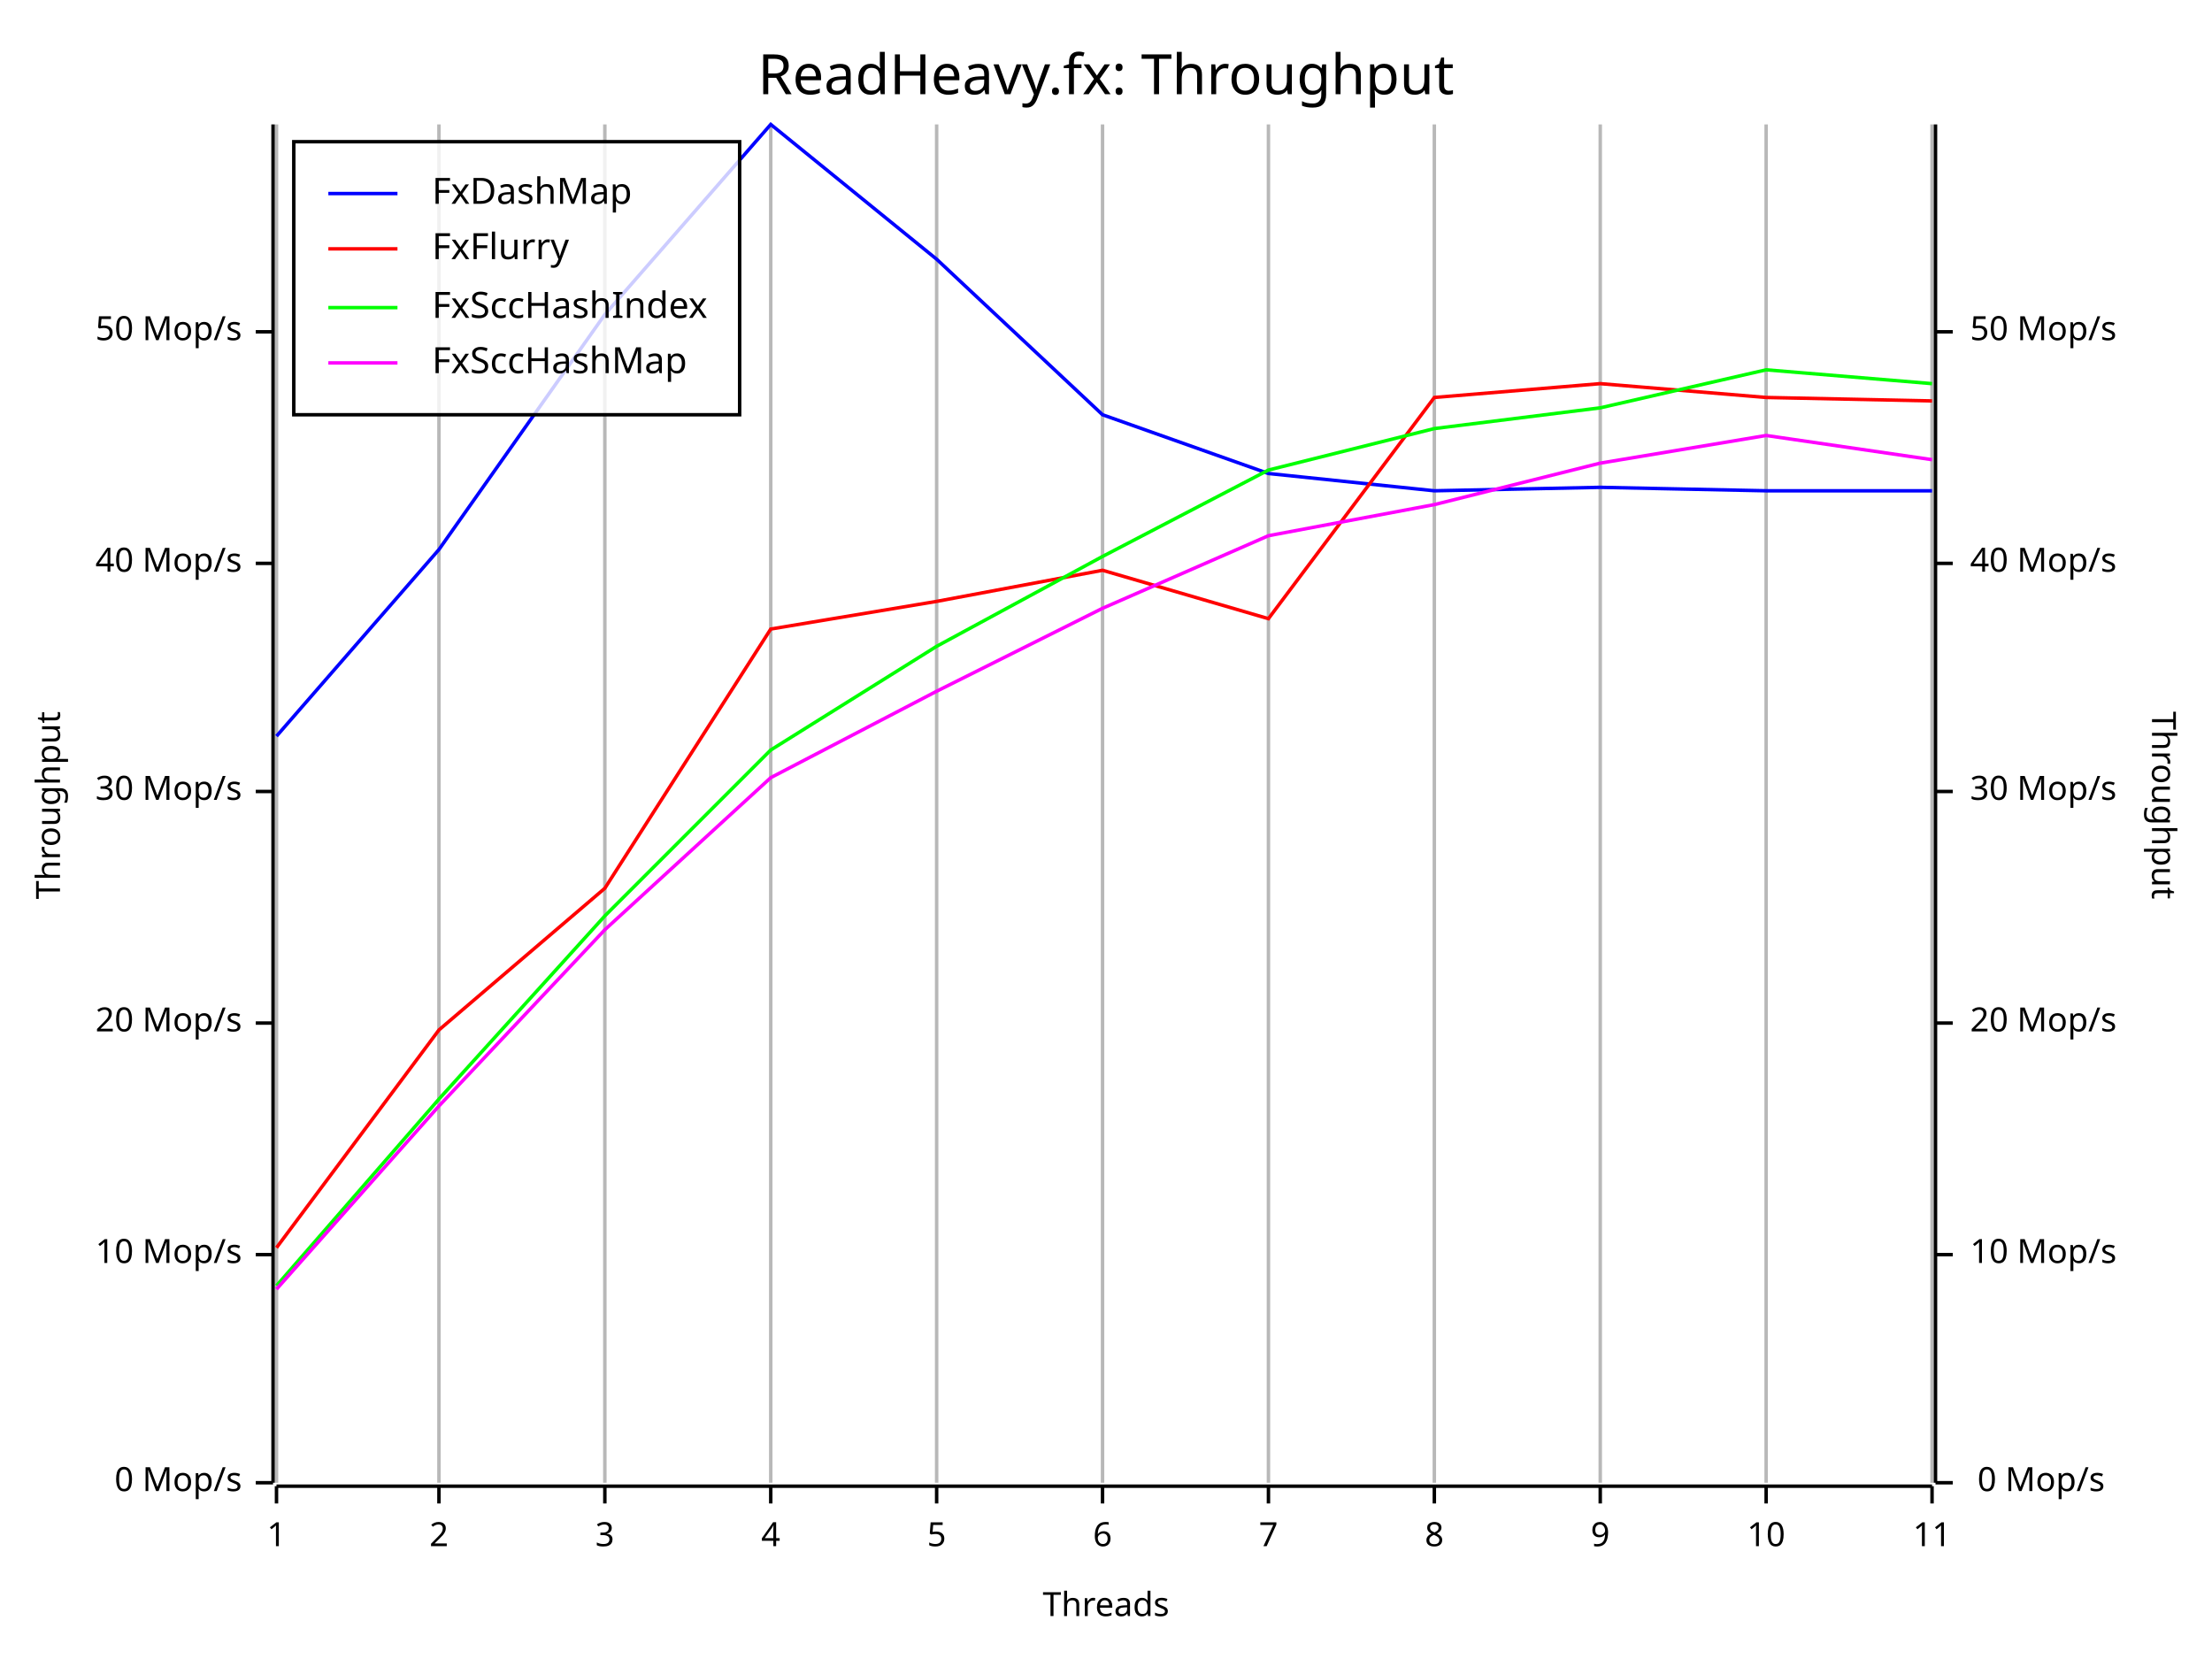
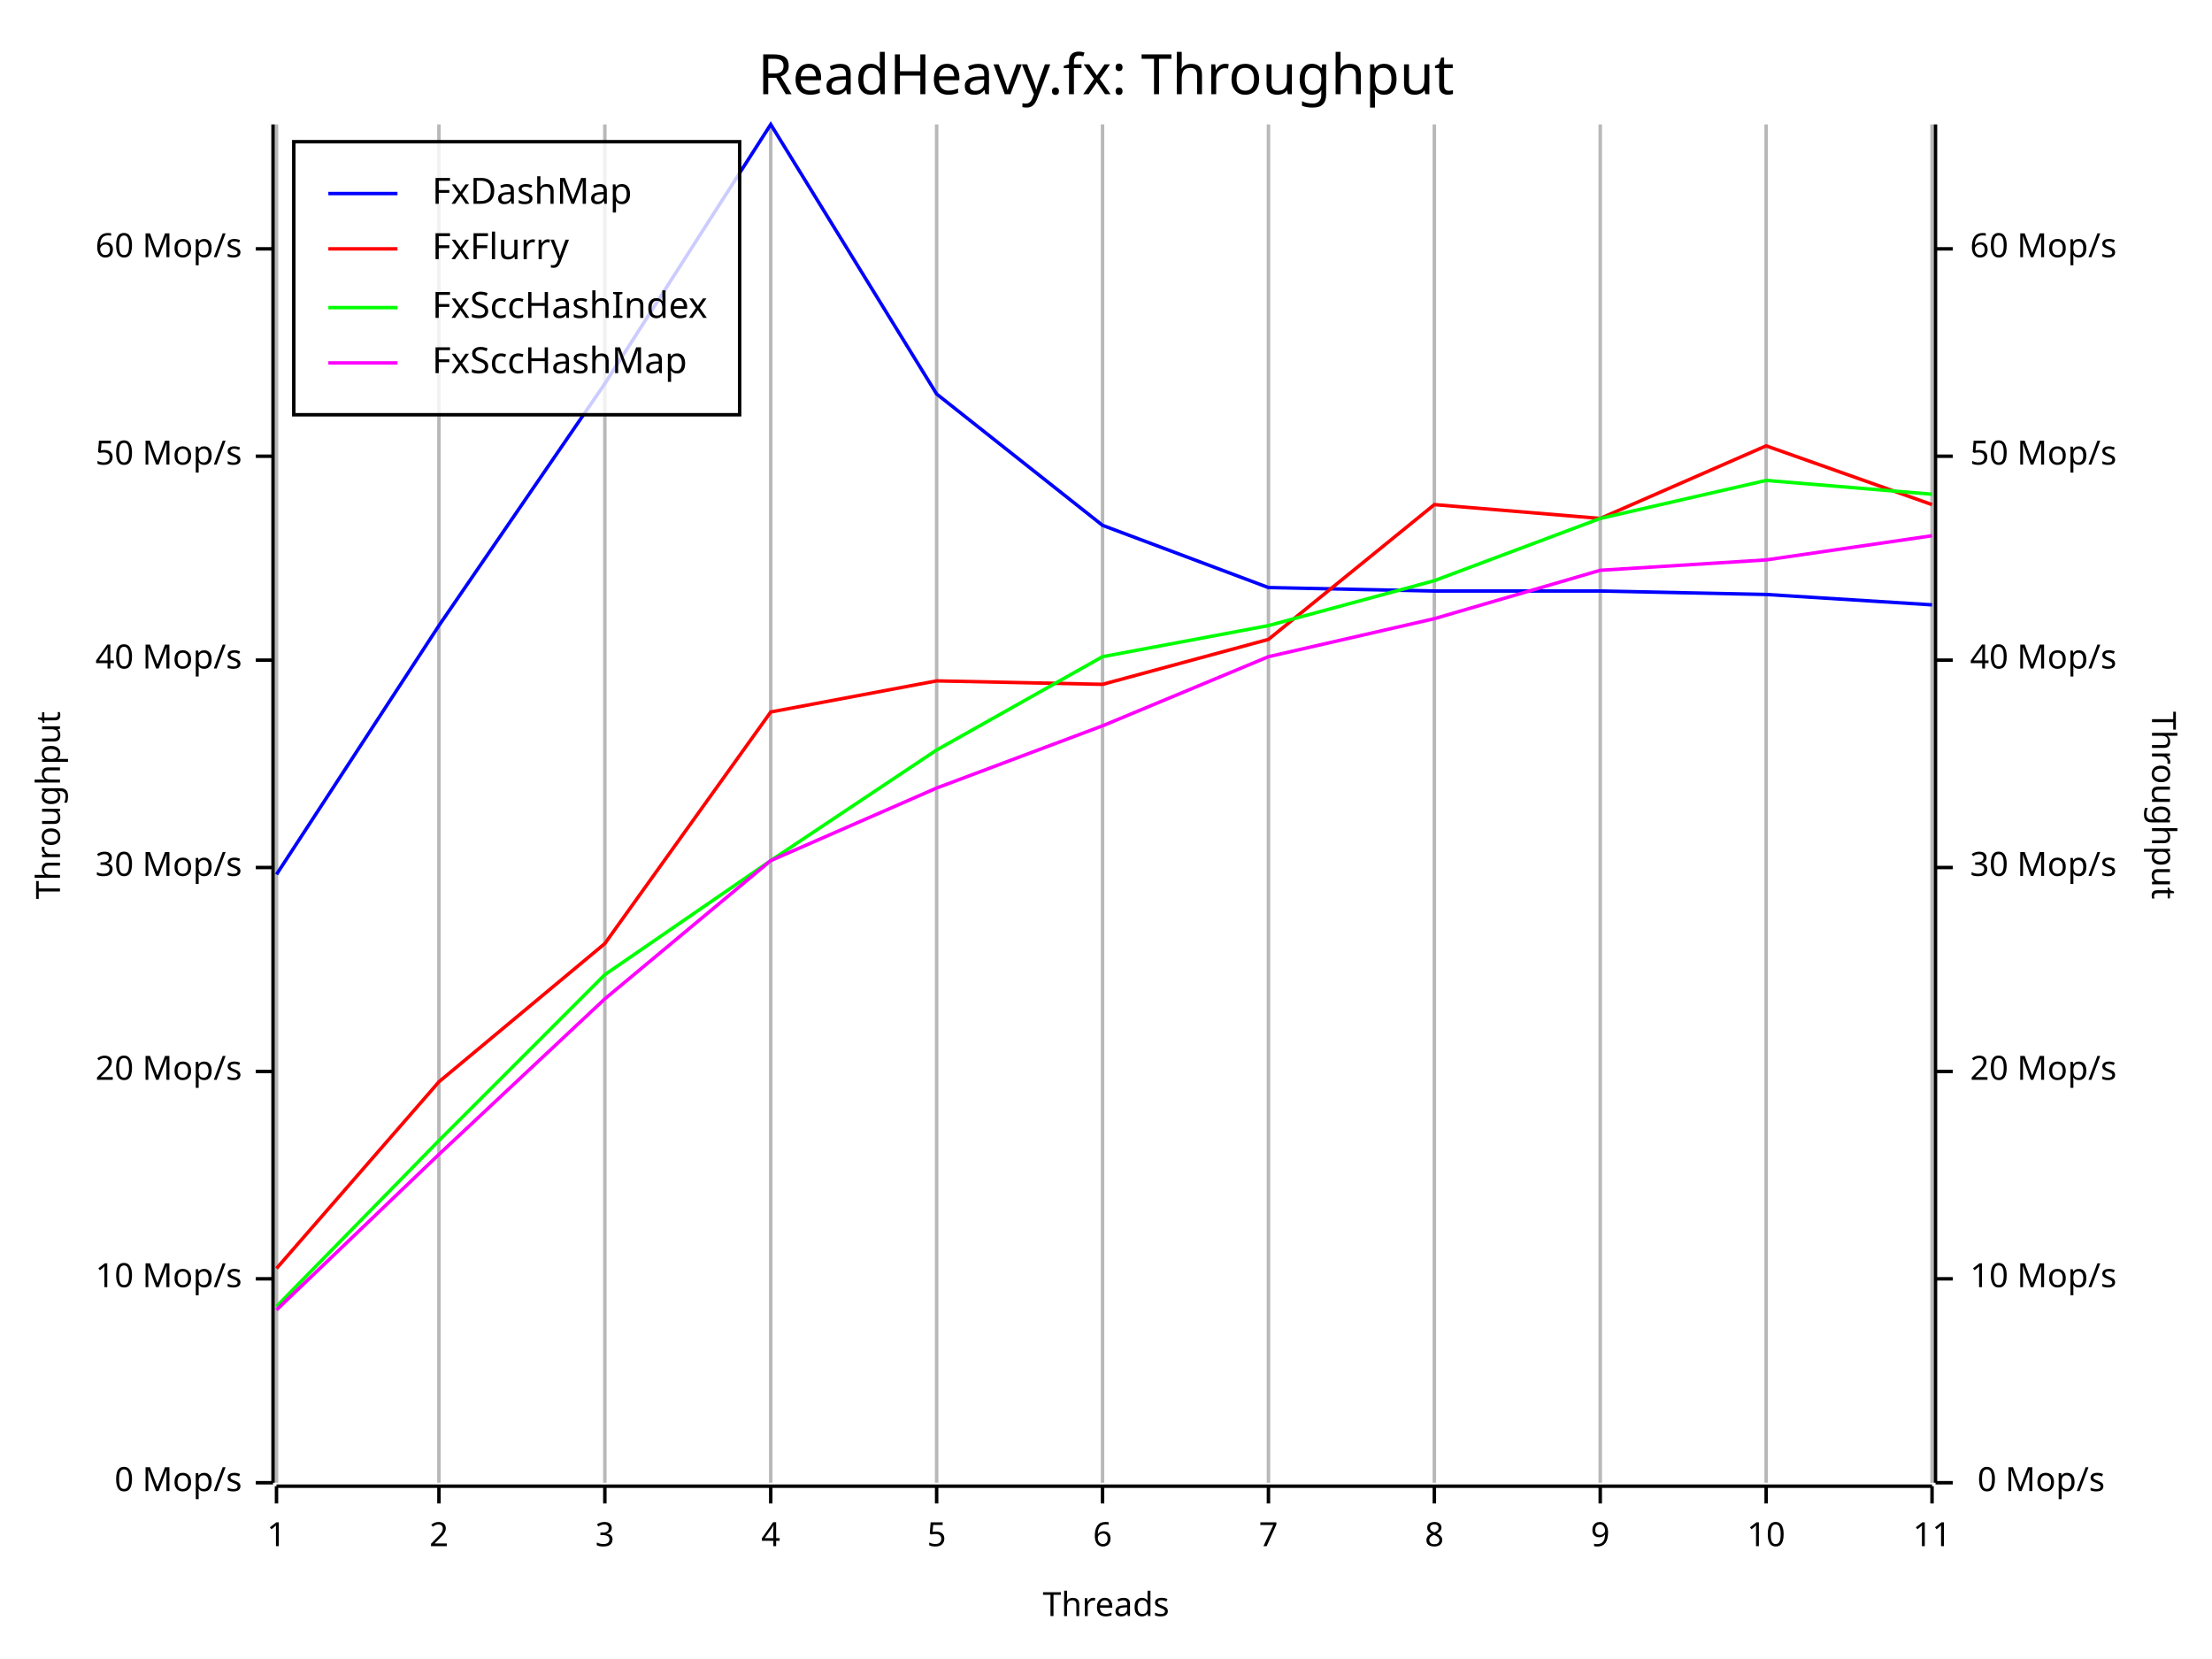
<svg xmlns="http://www.w3.org/2000/svg" width="640" height="480" viewBox="0 0 640 480">
  <rect x="0" y="0" width="640" height="480" opacity="1" fill="#FFFFFF" stroke="none" />
  <text x="320" y="15" dy="0.76em" text-anchor="middle" font-family="Fira Code" font-size="16.129" opacity="1" fill="#000000">
ReadHeavy.fx: Throughput
</text>
  <line opacity="0.1" stroke="#000000" stroke-width="1" x1="80" y1="429" x2="80" y2="36" />
  <line opacity="0.1" stroke="#000000" stroke-width="1" x1="127" y1="429" x2="127" y2="36" />
  <line opacity="0.1" stroke="#000000" stroke-width="1" x1="175" y1="429" x2="175" y2="36" />
  <line opacity="0.1" stroke="#000000" stroke-width="1" x1="223" y1="429" x2="223" y2="36" />
  <line opacity="0.1" stroke="#000000" stroke-width="1" x1="271" y1="429" x2="271" y2="36" />
  <line opacity="0.1" stroke="#000000" stroke-width="1" x1="319" y1="429" x2="319" y2="36" />
  <line opacity="0.1" stroke="#000000" stroke-width="1" x1="367" y1="429" x2="367" y2="36" />
  <line opacity="0.1" stroke="#000000" stroke-width="1" x1="415" y1="429" x2="415" y2="36" />
  <line opacity="0.1" stroke="#000000" stroke-width="1" x1="463" y1="429" x2="463" y2="36" />
  <line opacity="0.1" stroke="#000000" stroke-width="1" x1="511" y1="429" x2="511" y2="36" />
  <line opacity="0.1" stroke="#000000" stroke-width="1" x1="559" y1="429" x2="559" y2="36" />
  <text x="10" y="233" dy="0.76em" text-anchor="middle" font-family="sans-serif" font-size="9.677" opacity="1" fill="#000000" transform="rotate(270, 10, 233)">
Throughput
</text>
  <text x="320" y="470" dy="-0.5ex" text-anchor="middle" font-family="sans-serif" font-size="9.677" opacity="1" fill="#000000">
Threads
</text>
  <text x="630" y="233" dy="0.76em" text-anchor="middle" font-family="sans-serif" font-size="9.677" opacity="1" fill="#000000" transform="rotate(90, 630, 233)">
Throughput
</text>
  <line opacity="0.2" stroke="#000000" stroke-width="1" x1="80" y1="429" x2="80" y2="36" />
  <line opacity="0.2" stroke="#000000" stroke-width="1" x1="127" y1="429" x2="127" y2="36" />
  <line opacity="0.2" stroke="#000000" stroke-width="1" x1="175" y1="429" x2="175" y2="36" />
  <line opacity="0.2" stroke="#000000" stroke-width="1" x1="223" y1="429" x2="223" y2="36" />
  <line opacity="0.2" stroke="#000000" stroke-width="1" x1="271" y1="429" x2="271" y2="36" />
  <line opacity="0.2" stroke="#000000" stroke-width="1" x1="319" y1="429" x2="319" y2="36" />
  <line opacity="0.2" stroke="#000000" stroke-width="1" x1="367" y1="429" x2="367" y2="36" />
  <line opacity="0.2" stroke="#000000" stroke-width="1" x1="415" y1="429" x2="415" y2="36" />
  <line opacity="0.2" stroke="#000000" stroke-width="1" x1="463" y1="429" x2="463" y2="36" />
  <line opacity="0.2" stroke="#000000" stroke-width="1" x1="511" y1="429" x2="511" y2="36" />
  <line opacity="0.2" stroke="#000000" stroke-width="1" x1="559" y1="429" x2="559" y2="36" />
  <polyline fill="none" opacity="1" stroke="#000000" stroke-width="1" points="79,36 79,429 " />
  <text x="70" y="429" dy="0.5ex" text-anchor="end" font-family="sans-serif" font-size="9.677" opacity="1" fill="#000000">
0 Mop/s
</text>
  <polyline fill="none" opacity="1" stroke="#000000" stroke-width="1" points="74,429 79,429 " />
-   <text x="70" y="363" dy="0.5ex" text-anchor="end" font-family="sans-serif" font-size="9.677" opacity="1" fill="#000000">
+   <text x="70" y="370" dy="0.5ex" text-anchor="end" font-family="sans-serif" font-size="9.677" opacity="1" fill="#000000">
10 Mop/s
</text>
-   <polyline fill="none" opacity="1" stroke="#000000" stroke-width="1" points="74,363 79,363 " />
-   <text x="70" y="296" dy="0.5ex" text-anchor="end" font-family="sans-serif" font-size="9.677" opacity="1" fill="#000000">
+   <polyline fill="none" opacity="1" stroke="#000000" stroke-width="1" points="74,370 79,370 " />
+   <text x="70" y="310" dy="0.5ex" text-anchor="end" font-family="sans-serif" font-size="9.677" opacity="1" fill="#000000">
20 Mop/s
</text>
-   <polyline fill="none" opacity="1" stroke="#000000" stroke-width="1" points="74,296 79,296 " />
-   <text x="70" y="229" dy="0.5ex" text-anchor="end" font-family="sans-serif" font-size="9.677" opacity="1" fill="#000000">
+   <polyline fill="none" opacity="1" stroke="#000000" stroke-width="1" points="74,310 79,310 " />
+   <text x="70" y="251" dy="0.5ex" text-anchor="end" font-family="sans-serif" font-size="9.677" opacity="1" fill="#000000">
30 Mop/s
</text>
-   <polyline fill="none" opacity="1" stroke="#000000" stroke-width="1" points="74,229 79,229 " />
-   <text x="70" y="163" dy="0.5ex" text-anchor="end" font-family="sans-serif" font-size="9.677" opacity="1" fill="#000000">
+   <polyline fill="none" opacity="1" stroke="#000000" stroke-width="1" points="74,251 79,251 " />
+   <text x="70" y="191" dy="0.5ex" text-anchor="end" font-family="sans-serif" font-size="9.677" opacity="1" fill="#000000">
40 Mop/s
</text>
-   <polyline fill="none" opacity="1" stroke="#000000" stroke-width="1" points="74,163 79,163 " />
-   <text x="70" y="96" dy="0.5ex" text-anchor="end" font-family="sans-serif" font-size="9.677" opacity="1" fill="#000000">
+   <polyline fill="none" opacity="1" stroke="#000000" stroke-width="1" points="74,191 79,191 " />
+   <text x="70" y="132" dy="0.5ex" text-anchor="end" font-family="sans-serif" font-size="9.677" opacity="1" fill="#000000">
50 Mop/s
</text>
-   <polyline fill="none" opacity="1" stroke="#000000" stroke-width="1" points="74,96 79,96 " />
+   <polyline fill="none" opacity="1" stroke="#000000" stroke-width="1" points="74,132 79,132 " />
+   <text x="70" y="72" dy="0.5ex" text-anchor="end" font-family="sans-serif" font-size="9.677" opacity="1" fill="#000000">
+ 60 Mop/s
+ </text>
+   <polyline fill="none" opacity="1" stroke="#000000" stroke-width="1" points="74,72 79,72 " />
  <polyline fill="none" opacity="1" stroke="#000000" stroke-width="1" points="80,430 559,430 " />
  <text x="80" y="440" dy="0.76em" text-anchor="middle" font-family="sans-serif" font-size="9.677" opacity="1" fill="#000000">
1
</text>
  <polyline fill="none" opacity="1" stroke="#000000" stroke-width="1" points="80,430 80,435 " />
  <text x="127" y="440" dy="0.76em" text-anchor="middle" font-family="sans-serif" font-size="9.677" opacity="1" fill="#000000">
2
</text>
  <polyline fill="none" opacity="1" stroke="#000000" stroke-width="1" points="127,430 127,435 " />
  <text x="175" y="440" dy="0.76em" text-anchor="middle" font-family="sans-serif" font-size="9.677" opacity="1" fill="#000000">
3
</text>
  <polyline fill="none" opacity="1" stroke="#000000" stroke-width="1" points="175,430 175,435 " />
  <text x="223" y="440" dy="0.76em" text-anchor="middle" font-family="sans-serif" font-size="9.677" opacity="1" fill="#000000">
4
</text>
  <polyline fill="none" opacity="1" stroke="#000000" stroke-width="1" points="223,430 223,435 " />
  <text x="271" y="440" dy="0.76em" text-anchor="middle" font-family="sans-serif" font-size="9.677" opacity="1" fill="#000000">
5
</text>
  <polyline fill="none" opacity="1" stroke="#000000" stroke-width="1" points="271,430 271,435 " />
  <text x="319" y="440" dy="0.76em" text-anchor="middle" font-family="sans-serif" font-size="9.677" opacity="1" fill="#000000">
6
</text>
  <polyline fill="none" opacity="1" stroke="#000000" stroke-width="1" points="319,430 319,435 " />
  <text x="367" y="440" dy="0.76em" text-anchor="middle" font-family="sans-serif" font-size="9.677" opacity="1" fill="#000000">
7
</text>
  <polyline fill="none" opacity="1" stroke="#000000" stroke-width="1" points="367,430 367,435 " />
  <text x="415" y="440" dy="0.76em" text-anchor="middle" font-family="sans-serif" font-size="9.677" opacity="1" fill="#000000">
8
</text>
  <polyline fill="none" opacity="1" stroke="#000000" stroke-width="1" points="415,430 415,435 " />
  <text x="463" y="440" dy="0.76em" text-anchor="middle" font-family="sans-serif" font-size="9.677" opacity="1" fill="#000000">
9
</text>
  <polyline fill="none" opacity="1" stroke="#000000" stroke-width="1" points="463,430 463,435 " />
  <text x="511" y="440" dy="0.76em" text-anchor="middle" font-family="sans-serif" font-size="9.677" opacity="1" fill="#000000">
10
</text>
  <polyline fill="none" opacity="1" stroke="#000000" stroke-width="1" points="511,430 511,435 " />
  <text x="559" y="440" dy="0.76em" text-anchor="middle" font-family="sans-serif" font-size="9.677" opacity="1" fill="#000000">
11
</text>
  <polyline fill="none" opacity="1" stroke="#000000" stroke-width="1" points="559,430 559,435 " />
  <polyline fill="none" opacity="1" stroke="#000000" stroke-width="1" points="560,36 560,429 " />
  <text x="609" y="429" dy="0.5ex" text-anchor="end" font-family="sans-serif" font-size="9.677" opacity="1" fill="#000000">
0 Mop/s
</text>
  <polyline fill="none" opacity="1" stroke="#000000" stroke-width="1" points="560,429 565,429 " />
-   <text x="570" y="363" dy="0.5ex" text-anchor="start" font-family="sans-serif" font-size="9.677" opacity="1" fill="#000000">
+   <text x="570" y="370" dy="0.5ex" text-anchor="start" font-family="sans-serif" font-size="9.677" opacity="1" fill="#000000">
10 Mop/s
</text>
-   <polyline fill="none" opacity="1" stroke="#000000" stroke-width="1" points="560,363 565,363 " />
-   <text x="570" y="296" dy="0.5ex" text-anchor="start" font-family="sans-serif" font-size="9.677" opacity="1" fill="#000000">
+   <polyline fill="none" opacity="1" stroke="#000000" stroke-width="1" points="560,370 565,370 " />
+   <text x="570" y="310" dy="0.5ex" text-anchor="start" font-family="sans-serif" font-size="9.677" opacity="1" fill="#000000">
20 Mop/s
</text>
-   <polyline fill="none" opacity="1" stroke="#000000" stroke-width="1" points="560,296 565,296 " />
-   <text x="570" y="229" dy="0.5ex" text-anchor="start" font-family="sans-serif" font-size="9.677" opacity="1" fill="#000000">
+   <polyline fill="none" opacity="1" stroke="#000000" stroke-width="1" points="560,310 565,310 " />
+   <text x="570" y="251" dy="0.5ex" text-anchor="start" font-family="sans-serif" font-size="9.677" opacity="1" fill="#000000">
30 Mop/s
</text>
-   <polyline fill="none" opacity="1" stroke="#000000" stroke-width="1" points="560,229 565,229 " />
-   <text x="570" y="163" dy="0.5ex" text-anchor="start" font-family="sans-serif" font-size="9.677" opacity="1" fill="#000000">
+   <polyline fill="none" opacity="1" stroke="#000000" stroke-width="1" points="560,251 565,251 " />
+   <text x="570" y="191" dy="0.5ex" text-anchor="start" font-family="sans-serif" font-size="9.677" opacity="1" fill="#000000">
40 Mop/s
</text>
-   <polyline fill="none" opacity="1" stroke="#000000" stroke-width="1" points="560,163 565,163 " />
-   <text x="570" y="96" dy="0.5ex" text-anchor="start" font-family="sans-serif" font-size="9.677" opacity="1" fill="#000000">
+   <polyline fill="none" opacity="1" stroke="#000000" stroke-width="1" points="560,191 565,191 " />
+   <text x="570" y="132" dy="0.5ex" text-anchor="start" font-family="sans-serif" font-size="9.677" opacity="1" fill="#000000">
50 Mop/s
</text>
-   <polyline fill="none" opacity="1" stroke="#000000" stroke-width="1" points="560,96 565,96 " />
-   <polyline fill="none" opacity="1" stroke="#0000FF" stroke-width="1" points="80,213 127,159 175,91 223,36 271,75 319,120 367,137 415,142 463,141 511,142 559,142 " />
-   <polyline fill="none" opacity="1" stroke="#FF0000" stroke-width="1" points="80,361 127,298 175,257 223,182 271,174 319,165 367,179 415,115 463,111 511,115 559,116 " />
-   <polyline fill="none" opacity="1" stroke="#00FF00" stroke-width="1" points="80,372 127,318 175,265 223,217 271,187 319,161 367,136 415,124 463,118 511,107 559,111 " />
-   <polyline fill="none" opacity="1" stroke="#FF00FF" stroke-width="1" points="80,373 127,320 175,269 223,225 271,200 319,176 367,155 415,146 463,134 511,126 559,133 " />
+   <polyline fill="none" opacity="1" stroke="#000000" stroke-width="1" points="560,132 565,132 " />
+   <text x="570" y="72" dy="0.5ex" text-anchor="start" font-family="sans-serif" font-size="9.677" opacity="1" fill="#000000">
+ 60 Mop/s
+ </text>
+   <polyline fill="none" opacity="1" stroke="#000000" stroke-width="1" points="560,72 565,72 " />
+   <polyline fill="none" opacity="1" stroke="#0000FF" stroke-width="1" points="80,253 127,181 175,111 223,36 271,114 319,152 367,170 415,171 463,171 511,172 559,175 " />
+   <polyline fill="none" opacity="1" stroke="#FF0000" stroke-width="1" points="80,367 127,313 175,273 223,206 271,197 319,198 367,185 415,146 463,150 511,129 559,146 " />
+   <polyline fill="none" opacity="1" stroke="#00FF00" stroke-width="1" points="80,378 127,330 175,282 223,249 271,217 319,190 367,181 415,168 463,150 511,139 559,143 " />
+   <polyline fill="none" opacity="1" stroke="#FF00FF" stroke-width="1" points="80,379 127,334 175,289 223,249 271,228 319,210 367,190 415,179 463,165 511,162 559,155 " />
  <rect x="85" y="41" width="129" height="79" opacity="0.8" fill="#FFFFFF" stroke="none" />
  <rect x="85" y="41" width="129" height="79" opacity="1" fill="none" stroke="#000000" />
  <text x="125" y="51" dy="0.76em" text-anchor="start" font-family="Fira Code" font-size="10.484" opacity="1" fill="#000000">
FxDashMap
</text>
  <text x="125" y="67" dy="0.76em" text-anchor="start" font-family="Fira Code" font-size="10.484" opacity="1" fill="#000000">
FxFlurry
</text>
  <text x="125" y="84" dy="0.76em" text-anchor="start" font-family="Fira Code" font-size="10.484" opacity="1" fill="#000000">
FxSccHashIndex
</text>
  <text x="125" y="100" dy="0.76em" text-anchor="start" font-family="Fira Code" font-size="10.484" opacity="1" fill="#000000">
FxSccHashMap
</text>
  <polyline fill="none" opacity="1" stroke="#0000FF" stroke-width="1" points="95,56 115,56 " />
  <polyline fill="none" opacity="1" stroke="#FF0000" stroke-width="1" points="95,72 115,72 " />
  <polyline fill="none" opacity="1" stroke="#00FF00" stroke-width="1" points="95,89 115,89 " />
  <polyline fill="none" opacity="1" stroke="#FF00FF" stroke-width="1" points="95,105 115,105 " />
</svg>
